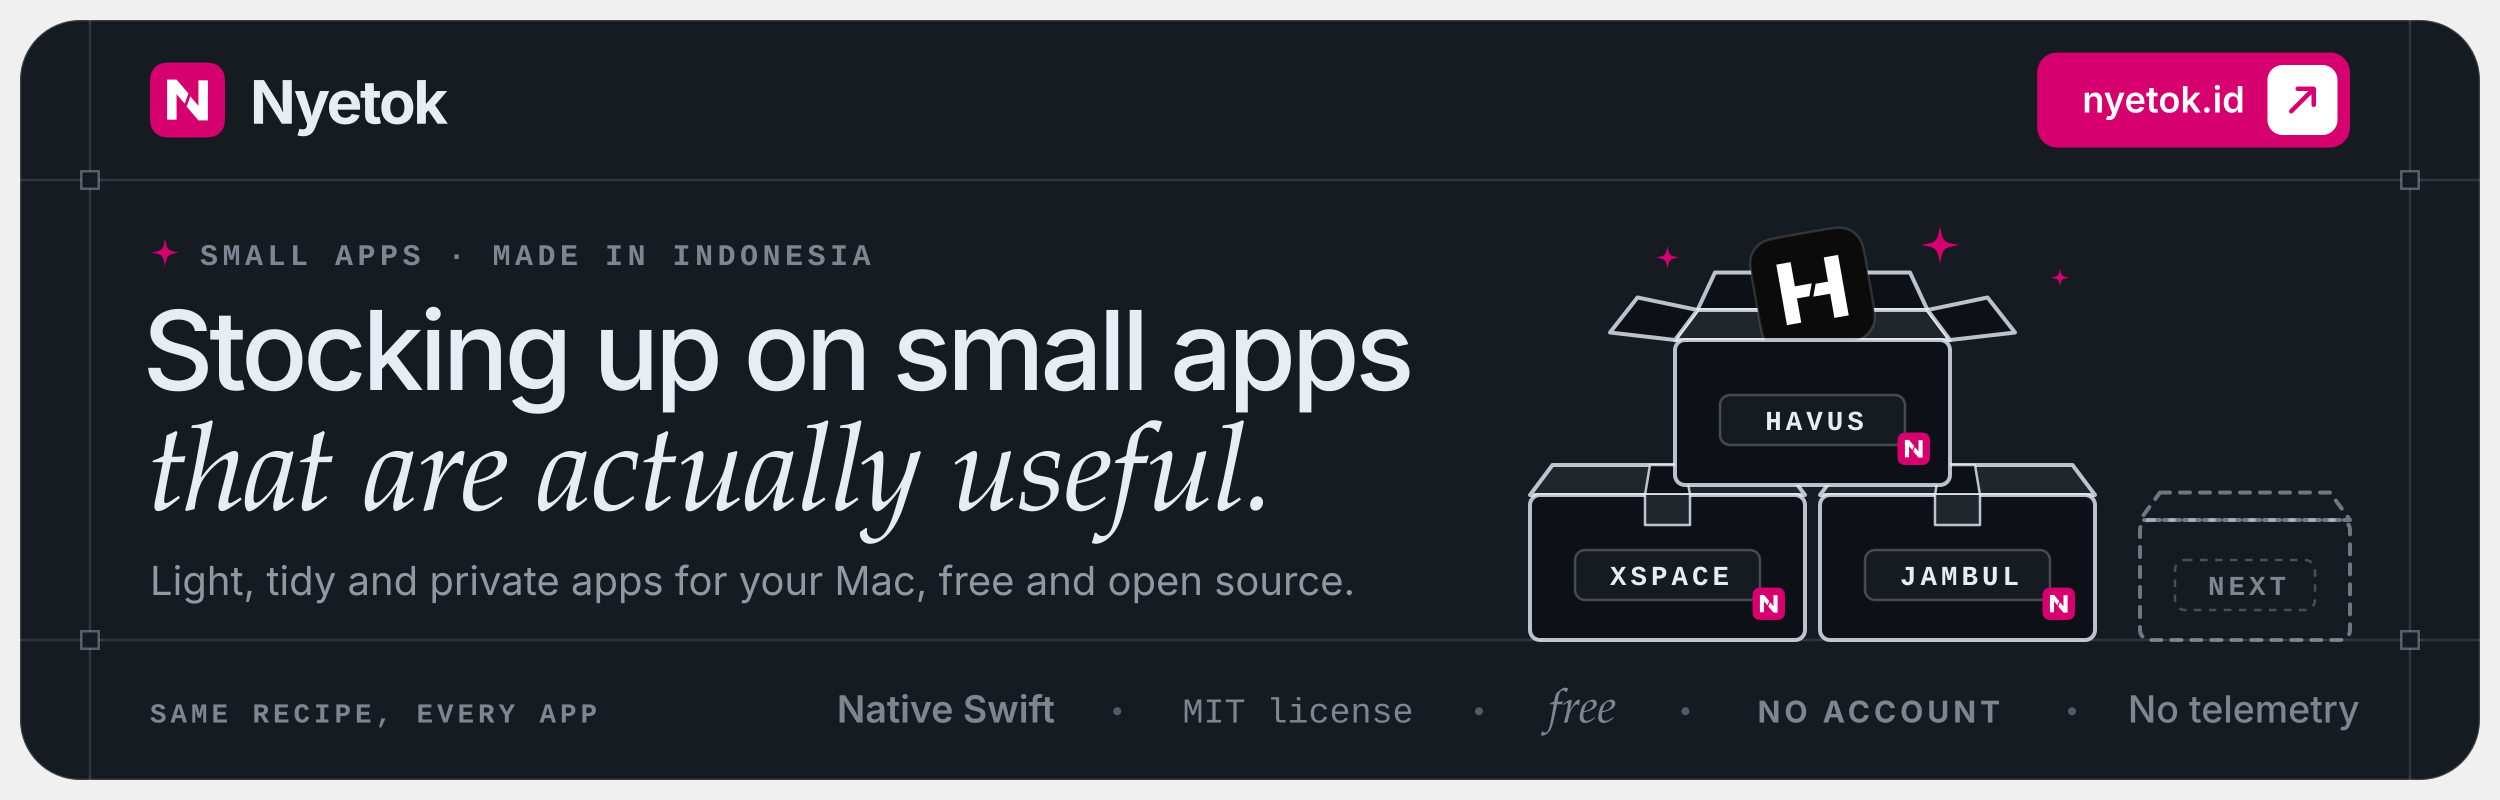
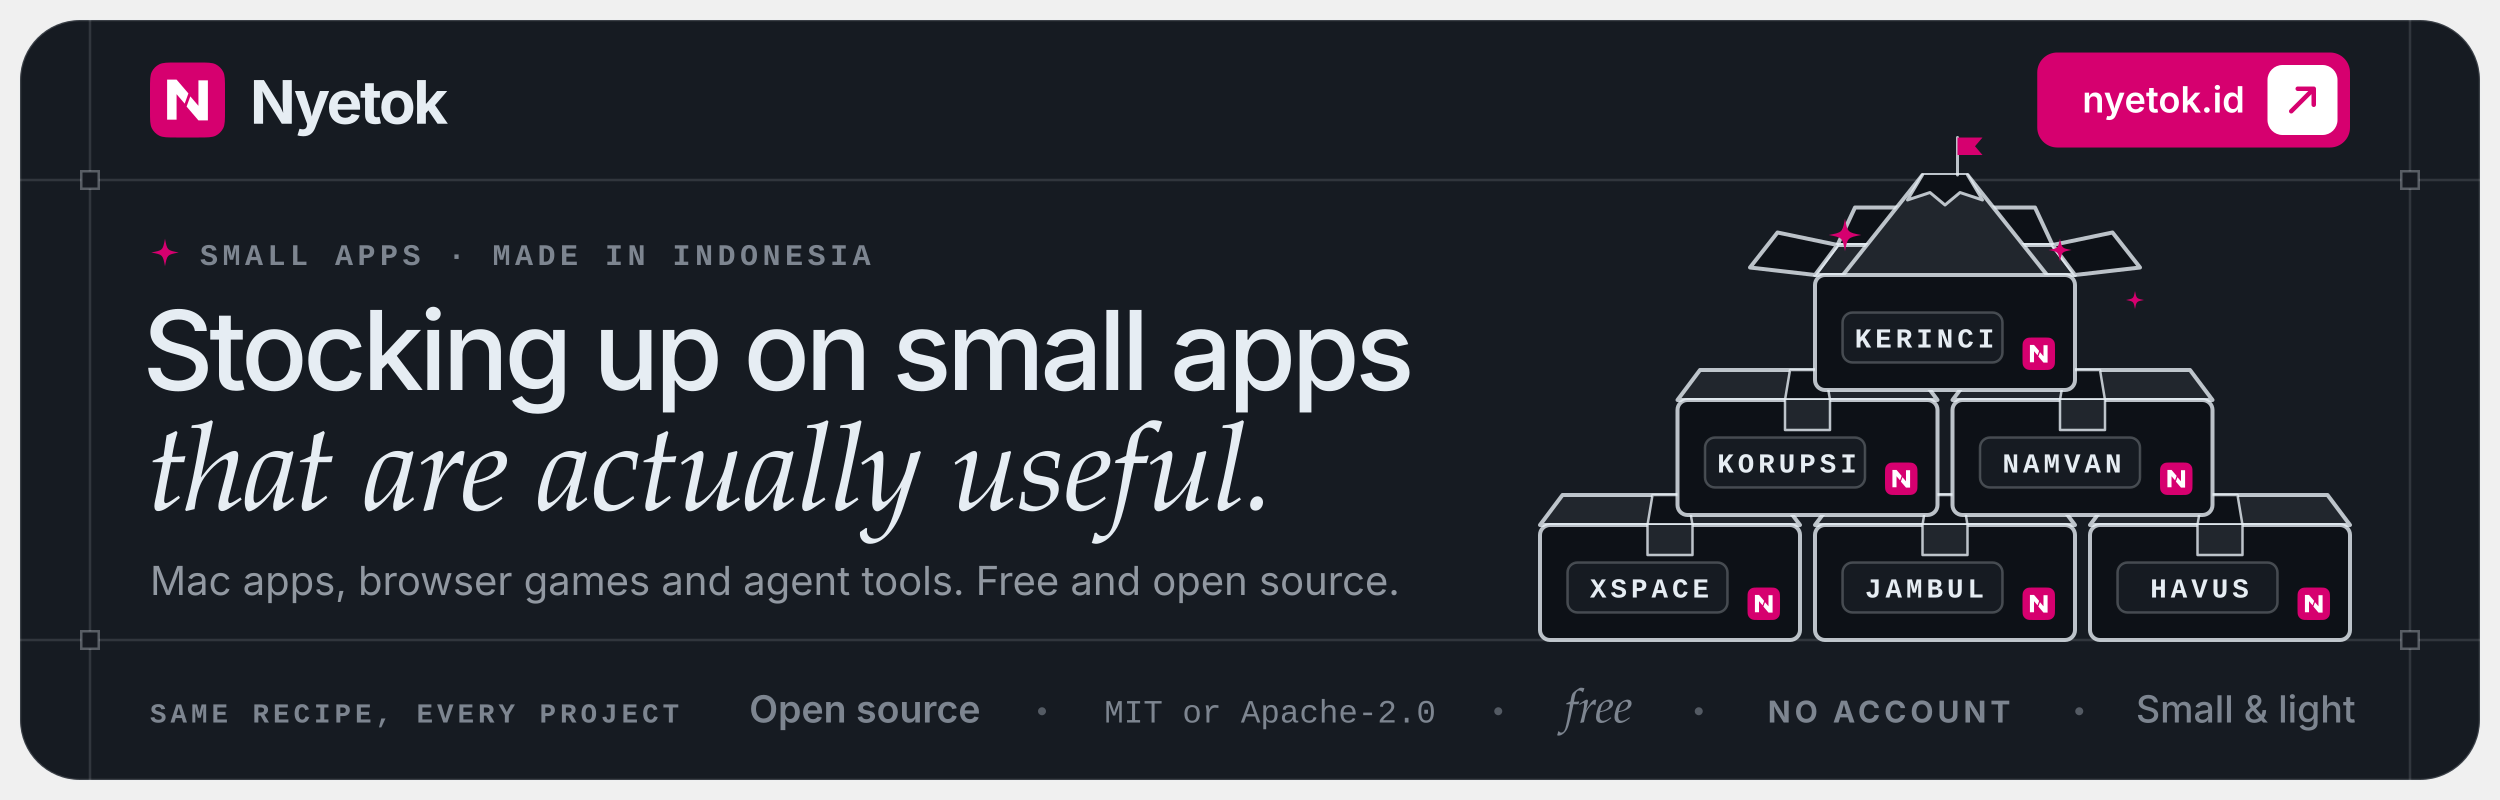
- <svg xmlns="http://www.w3.org/2000/svg" width="1000" height="320" viewBox="0 0 1000 320" role="img" aria-label="Nyetok: stocking up on small apps that are actually useful. Light, tidy and private apps for your Mac, free and open source, made in Indonesia. The same recipe in every app: native Swift, MIT license, free, no account, no telemetry. nyetok.id">
+ <svg xmlns="http://www.w3.org/2000/svg" width="1000" height="320" viewBox="0 0 1000 320" role="img" aria-label="Nyetok: stocking up on small apps that are actually useful. Mac apps, browser games and agent tools, free and open source, made in Indonesia. The same recipe in every project: open source under MIT or Apache-2.0, free, no account, small and light. nyetok.id">
  <style>text{font-family:"Inter",-apple-system,BlinkMacSystemFont,"Segoe UI","Noto Sans",Helvetica,Arial,sans-serif}.mono{font-family:ui-monospace,SFMono-Regular,"SF Mono",Menlo,Consolas,"Liberation Mono",monospace}.serif{font-family:"Instrument Serif","Iowan Old Style","Palatino Linotype",Palatino,Georgia,serif;font-style:italic}.grow{transform-box:fill-box;transform-origin:center}@media (prefers-reduced-motion:reduce){*{animation:none!important}}@keyframes bob{0%,100%{transform:translateY(0)}50%{transform:translateY(-4px)}}.bob{animation:bob 3.6s ease-in-out infinite}@keyframes tw{0%,100%{opacity:.3;transform:scale(.55)}50%{opacity:1;transform:scale(1)}}.tw{animation:tw 2.8s ease-in-out infinite both}</style>
  <defs>
    <clipPath id="c">
      <rect x="8" y="8" width="984" height="304" rx="24" />
    </clipPath>
  </defs>
  <rect x="8" y="8" width="984" height="304" rx="24" fill="#161b22" stroke="#e6edf3" stroke-opacity="0.18" />
  <g clip-path="url(#c)" fill="none" stroke="#e6edf3" stroke-opacity="0.13">
    <path d="M36 8V312" />
    <path d="M964 8V312" />
    <path d="M8 72H992" />
    <path d="M8 256H992" />
  </g>
  <rect x="32.5" y="68.5" width="7" height="7" fill="#161b22" stroke="#e6edf3" stroke-opacity="0.32" />
  <rect x="32.5" y="252.5" width="7" height="7" fill="#161b22" stroke="#e6edf3" stroke-opacity="0.32" />
  <rect x="960.5" y="68.5" width="7" height="7" fill="#161b22" stroke="#e6edf3" stroke-opacity="0.32" />
  <rect x="960.5" y="252.5" width="7" height="7" fill="#161b22" stroke="#e6edf3" stroke-opacity="0.32" />
  <g transform="translate(60 25) scale(0.03641) translate(-100 -100)">
    <path d="M396.64 100h230.72c103.83 0 155.75 0 195.41 20.21a185.4 185.4 0 0 1 81.02 81.02C924 240.89 924 292.81 924 396.64v230.72c0 103.83 0 155.75-20.21 195.41a185.4 185.4 0 0 1-81.02 81.02C783.11 924 731.19 924 627.36 924H396.64c-103.83 0-155.75 0-195.41-20.21a185.4 185.4 0 0 1-81.02-81.02C100 783.11 100 731.19 100 627.36V396.64c0-103.83 0-155.75 20.21-195.41a185.4 185.4 0 0 1 81.02-81.02C240.89 100 292.81 100 396.64 100Z" fill="#d6006f" />
    <path d="M288 728V288h104l129.98 151.64-40.88 112.31L392 448v280ZM736 296v440H632L502.02 584.36l40.88-112.31L632 576V296Z" fill="#fff" />
  </g>
  <text x="100" y="49.5" font-size="24" fill="#e6edf3" font-weight="650" letter-spacing="-0.96">Nyetok</text>
  <rect x="814.9" y="21" width="125.1" height="38" rx="8" fill="#d6006f" />
  <text x="832.909" y="45" font-size="14.5" fill="#fff" font-weight="600">nyetok.id</text>
  <rect x="907.0" y="26" width="28" height="28" rx="6" fill="#fff" />
  <path d="M916.5 44.5L925.5 35.5M919.1 35.5H925.5V41.9" fill="none" stroke="#d6006f" stroke-width="1.8" stroke-linecap="round" stroke-linejoin="round" />
  <path d="M66 95.5C66.88 100.12 66.88 100.12 71.5 101C66.88 101.88 66.88 101.88 66 106.5C65.12 101.88 65.12 101.88 60.5 101C65.12 100.12 65.12 100.12 66 95.5Z" fill="#d6006f" />
  <text x="80" y="106" font-size="12" fill="#7d8590" class="mono" font-weight="600" letter-spacing="1.8">SMALL APPS · MADE IN INDONESIA</text>
  <text x="57" y="156" font-size="44" fill="#e6edf3" font-weight="500" letter-spacing="-1.76">Stocking up on small apps</text>
  <text x="59" y="204" font-size="49" fill="#e6edf3" class="serif" letter-spacing="-0.4">that are actually useful.</text>
-   <text x="60" y="238" font-size="16" fill="#9198a1">Light, tidy and private apps for your Mac, free and open source.</text>
-   <text x="60" y="289" font-size="11" fill="#7d8590" class="mono" font-weight="600" letter-spacing="1.6">SAME RECIPE, EVERY APP</text>
-   <text x="378.364" y="289" font-size="15" fill="#7d8590" font-weight="600" text-anchor="middle">Native Swift</text>
-   <circle cx="446.9" cy="284.5" r="1.6" fill="#7d8590" fill-opacity=".6" />
-   <text x="519.213" y="289" font-size="14" fill="#7d8590" class="mono" text-anchor="middle">MIT license</text>
-   <circle cx="591.6" cy="284.5" r="1.6" fill="#7d8590" fill-opacity=".6" />
-   <text x="632.899" y="289" font-size="19" fill="#7d8590" class="serif" text-anchor="middle">free</text>
-   <circle cx="674.2" cy="284.5" r="1.6" fill="#7d8590" fill-opacity=".6" />
-   <text x="751.539" y="289" font-size="12" fill="#7d8590" font-weight="700" letter-spacing="1.6" text-anchor="middle">NO ACCOUNT</text>
-   <circle cx="828.8" cy="284.5" r="1.6" fill="#7d8590" fill-opacity=".6" />
-   <text x="897.49" y="289" font-size="15" fill="#7d8590" font-weight="500" text-anchor="middle">No telemetry</text>
-   <path d="M621 186H713L722 198H612Z" fill="#21262d" stroke="#e6edf3" stroke-opacity="0.80" stroke-width="1.6" stroke-linejoin="round" stroke-linecap="round" />
-   <path d="M660 186H674L676 198H658Z" fill="#0d1117" stroke="#e6edf3" stroke-opacity="0.80" stroke-width="1" stroke-linejoin="round" stroke-linecap="round" />
-   <rect x="612" y="198" width="110" height="58" rx="4" fill="#0d1117" stroke="#e6edf3" stroke-opacity="0.80" stroke-width="1.6" stroke-linejoin="round" stroke-linecap="round" />
-   <path d="M658 198V210H676V198" fill="#21262d" stroke="#e6edf3" stroke-opacity="0.80" stroke-width="1" stroke-linejoin="round" stroke-linecap="round" />
-   <rect x="630" y="220" width="74" height="20" rx="4" fill="#161b22" stroke="#e6edf3" stroke-opacity="0.25" />
-   <text x="667.8" y="234" font-size="11" fill="#e6edf3" class="mono" font-weight="700" letter-spacing="1.6" text-anchor="middle">XSPACE</text>
-   <g transform="translate(701 235) scale(0.01578) translate(-100 -100)">
+   <text x="60" y="238" font-size="16" fill="#9198a1">Mac apps, browser games and agent tools. Free and open source.</text>
+   <text x="60" y="289" font-size="11" fill="#7d8590" class="mono" font-weight="600" letter-spacing="1.6">SAME RECIPE, EVERY PROJECT</text>
+   <text x="345.943" y="289" font-size="15" fill="#7d8590" font-weight="600" text-anchor="middle">Open source</text>
+   <circle cx="416.8" cy="284.5" r="1.6" fill="#7d8590" fill-opacity=".6" />
+   <text x="508.048" y="289" font-size="13" fill="#7d8590" class="mono" text-anchor="middle">MIT or Apache-2.0</text>
+   <circle cx="599.3" cy="284.5" r="1.6" fill="#7d8590" fill-opacity=".6" />
+   <text x="639.41" y="289" font-size="19" fill="#7d8590" class="serif" text-anchor="middle">free</text>
+   <circle cx="679.5" cy="284.5" r="1.6" fill="#7d8590" fill-opacity=".6" />
+   <text x="755.628" y="289" font-size="12" fill="#7d8590" font-weight="700" letter-spacing="1.6" text-anchor="middle">NO ACCOUNT</text>
+   <circle cx="831.7" cy="284.5" r="1.6" fill="#7d8590" fill-opacity=".6" />
+   <text x="898.322" y="289" font-size="15" fill="#7d8590" font-weight="500" text-anchor="middle">Small &amp; light</text>
+   <path d="M625 198H711L720 210H616Z" fill="#21262d" stroke="#e6edf3" stroke-opacity="0.80" stroke-width="1.6" stroke-linejoin="round" stroke-linecap="round" />
+   <path d="M661 198H675L677 210H659Z" fill="#0d1117" stroke="#e6edf3" stroke-opacity="0.80" stroke-width="1" stroke-linejoin="round" stroke-linecap="round" />
+   <rect x="616" y="210" width="104" height="46" rx="4" fill="#0d1117" stroke="#e6edf3" stroke-opacity="0.80" stroke-width="1.6" stroke-linejoin="round" stroke-linecap="round" />
+   <path d="M659 210V222H677V210" fill="#21262d" stroke="#e6edf3" stroke-opacity="0.80" stroke-width="1" stroke-linejoin="round" stroke-linecap="round" />
+   <rect x="627" y="225" width="64" height="20" rx="4" fill="#161b22" stroke="#e6edf3" stroke-opacity="0.25" />
+   <text x="659.8" y="239" font-size="11" fill="#e6edf3" class="mono" font-weight="700" letter-spacing="1.6" text-anchor="middle">XSPACE</text>
+   <g transform="translate(699 235) scale(0.01578) translate(-100 -100)">
    <path d="M396.64 100h230.72c103.83 0 155.75 0 195.41 20.21a185.4 185.4 0 0 1 81.02 81.02C924 240.89 924 292.81 924 396.64v230.72c0 103.83 0 155.75-20.21 195.41a185.4 185.4 0 0 1-81.02 81.02C783.11 924 731.19 924 627.36 924H396.64c-103.83 0-155.75 0-195.41-20.21a185.4 185.4 0 0 1-81.02-81.02C100 783.11 100 731.19 100 627.36V396.64c0-103.83 0-155.75 20.21-195.41a185.4 185.4 0 0 1 81.02-81.02C240.89 100 292.81 100 396.64 100Z" fill="#d6006f" />
    <path d="M288 728V288h104l129.98 151.64-40.88 112.31L392 448v280ZM736 296v440H632L502.02 584.36l40.88-112.31L632 576V296Z" fill="#fff" />
  </g>
-   <path d="M737 186H829L838 198H728Z" fill="#21262d" stroke="#e6edf3" stroke-opacity="0.80" stroke-width="1.6" stroke-linejoin="round" stroke-linecap="round" />
-   <path d="M776 186H790L792 198H774Z" fill="#0d1117" stroke="#e6edf3" stroke-opacity="0.80" stroke-width="1" stroke-linejoin="round" stroke-linecap="round" />
-   <rect x="728" y="198" width="110" height="58" rx="4" fill="#0d1117" stroke="#e6edf3" stroke-opacity="0.80" stroke-width="1.6" stroke-linejoin="round" stroke-linecap="round" />
-   <path d="M774 198V210H792V198" fill="#21262d" stroke="#e6edf3" stroke-opacity="0.80" stroke-width="1" stroke-linejoin="round" stroke-linecap="round" />
-   <rect x="746" y="220" width="74" height="20" rx="4" fill="#161b22" stroke="#e6edf3" stroke-opacity="0.25" />
-   <text x="783.8" y="234" font-size="11" fill="#e6edf3" class="mono" font-weight="700" letter-spacing="1.6" text-anchor="middle">JAMBUL</text>
-   <g transform="translate(817 235) scale(0.01578) translate(-100 -100)">
+   <path d="M735 198H821L830 210H726Z" fill="#21262d" stroke="#e6edf3" stroke-opacity="0.80" stroke-width="1.6" stroke-linejoin="round" stroke-linecap="round" />
+   <path d="M771 198H785L787 210H769Z" fill="#0d1117" stroke="#e6edf3" stroke-opacity="0.80" stroke-width="1" stroke-linejoin="round" stroke-linecap="round" />
+   <rect x="726" y="210" width="104" height="46" rx="4" fill="#0d1117" stroke="#e6edf3" stroke-opacity="0.80" stroke-width="1.6" stroke-linejoin="round" stroke-linecap="round" />
+   <path d="M769 210V222H787V210" fill="#21262d" stroke="#e6edf3" stroke-opacity="0.80" stroke-width="1" stroke-linejoin="round" stroke-linecap="round" />
+   <rect x="737" y="225" width="64" height="20" rx="4" fill="#161b22" stroke="#e6edf3" stroke-opacity="0.25" />
+   <text x="769.8" y="239" font-size="11" fill="#e6edf3" class="mono" font-weight="700" letter-spacing="1.6" text-anchor="middle">JAMBUL</text>
+   <g transform="translate(809 235) scale(0.01578) translate(-100 -100)">
    <path d="M396.64 100h230.72c103.83 0 155.75 0 195.41 20.21a185.4 185.4 0 0 1 81.02 81.02C924 240.89 924 292.81 924 396.64v230.72c0 103.83 0 155.75-20.21 195.41a185.4 185.4 0 0 1-81.02 81.02C783.11 924 731.19 924 627.36 924H396.64c-103.83 0-155.75 0-195.41-20.21a185.4 185.4 0 0 1-81.02-81.02C100 783.11 100 731.19 100 627.36V396.64c0-103.83 0-155.75 20.21-195.41a185.4 185.4 0 0 1 81.02-81.02C240.89 100 292.81 100 396.64 100Z" fill="#d6006f" />
    <path d="M288 728V288h104l129.98 151.64-40.88 112.31L392 448v280ZM736 296v440H632L502.02 584.36l40.88-112.31L632 576V296Z" fill="#fff" />
  </g>
-   <path d="M679 124H771L764 109H686Z" fill="#0d1117" stroke="#e6edf3" stroke-opacity="0.80" stroke-width="1.6" stroke-linejoin="round" stroke-linecap="round" />
-   <path d="M679 124H771L780 136H670Z" fill="#21262d" stroke="#e6edf3" stroke-opacity="0.80" stroke-width="1.6" stroke-linejoin="round" stroke-linecap="round" />
-   <g class="bob">
-     <g transform="rotate(-10 725 116)">
-       <g transform="translate(702 93) scale(0.05583) translate(-100 -100)">
-         <path d="M396.64 100h230.72c103.83 0 155.75 0 195.41 20.21a185.4 185.4 0 0 1 81.02 81.02C924 240.89 924 292.81 924 396.64v230.72c0 103.83 0 155.75-20.21 195.41a185.4 185.4 0 0 1-81.02 81.02C783.11 924 731.19 924 627.36 924H396.64c-103.83 0-155.75 0-195.41-20.21a185.4 185.4 0 0 1-81.02-81.02C100 783.11 100 731.19 100 627.36V396.64c0-103.83 0-155.75 20.21-195.41a185.4 185.4 0 0 1 81.02-81.02C240.89 100 292.81 100 396.64 100Z" fill="#0b0b0c" stroke="#fff" stroke-opacity="0.14" stroke-width="17.9" />
-         <path d="M288 288H392V464H514.57L482.54 552H392V728H288ZM736 736H632V560H509.43L541.46 472H632V296H736Z" fill="#fff" />
-       </g>
-     </g>
-   </g>
-   <path d="M670 136L679 124L655 119L644 133Z" fill="#0d1117" stroke="#e6edf3" stroke-opacity="0.80" stroke-width="1.6" stroke-linejoin="round" stroke-linecap="round" />
-   <path d="M780 136L771 124L795 119L806 133Z" fill="#0d1117" stroke="#e6edf3" stroke-opacity="0.80" stroke-width="1.6" stroke-linejoin="round" stroke-linecap="round" />
-   <rect x="670" y="136" width="110" height="58" rx="4" fill="#0d1117" stroke="#e6edf3" stroke-opacity="0.80" stroke-width="1.6" stroke-linejoin="round" stroke-linecap="round" />
-   <rect x="688" y="158" width="74" height="20" rx="4" fill="#161b22" stroke="#e6edf3" stroke-opacity="0.25" />
-   <text x="725.8" y="172" font-size="11" fill="#e6edf3" class="mono" font-weight="700" letter-spacing="1.6" text-anchor="middle">HAVUS</text>
-   <g transform="translate(759 173) scale(0.01578) translate(-100 -100)">
+   <path d="M845 198H931L940 210H836Z" fill="#21262d" stroke="#e6edf3" stroke-opacity="0.80" stroke-width="1.6" stroke-linejoin="round" stroke-linecap="round" />
+   <path d="M881 198H895L897 210H879Z" fill="#0d1117" stroke="#e6edf3" stroke-opacity="0.80" stroke-width="1" stroke-linejoin="round" stroke-linecap="round" />
+   <rect x="836" y="210" width="104" height="46" rx="4" fill="#0d1117" stroke="#e6edf3" stroke-opacity="0.80" stroke-width="1.6" stroke-linejoin="round" stroke-linecap="round" />
+   <path d="M879 210V222H897V210" fill="#21262d" stroke="#e6edf3" stroke-opacity="0.80" stroke-width="1" stroke-linejoin="round" stroke-linecap="round" />
+   <rect x="847" y="225" width="64" height="20" rx="4" fill="#161b22" stroke="#e6edf3" stroke-opacity="0.25" />
+   <text x="879.8" y="239" font-size="11" fill="#e6edf3" class="mono" font-weight="700" letter-spacing="1.6" text-anchor="middle">HAVUS</text>
+   <g transform="translate(919 235) scale(0.01578) translate(-100 -100)">
    <path d="M396.64 100h230.72c103.83 0 155.75 0 195.41 20.21a185.4 185.4 0 0 1 81.02 81.02C924 240.89 924 292.81 924 396.64v230.72c0 103.83 0 155.75-20.21 195.41a185.4 185.4 0 0 1-81.02 81.02C783.11 924 731.19 924 627.36 924H396.64c-103.83 0-155.75 0-195.41-20.21a185.4 185.4 0 0 1-81.02-81.02C100 783.11 100 731.19 100 627.36V396.64c0-103.83 0-155.75 20.21-195.41a185.4 185.4 0 0 1 81.02-81.02C240.89 100 292.81 100 396.64 100Z" fill="#d6006f" />
    <path d="M288 728V288h104l129.98 151.64-40.88 112.31L392 448v280ZM736 296v440H632L502.02 584.36l40.88-112.31L632 576V296Z" fill="#fff" />
  </g>
-   <path d="M776 90.5C777.2 96.8 777.2 96.8 783.5 98C777.2 99.2 777.2 99.2 776 105.5C774.8 99.2 774.8 99.2 768.5 98C774.8 96.8 774.8 96.8 776 90.5Z" fill="#d6006f" class="grow tw" style="animation-delay:0s" />
-   <path d="M667 98.4C667.736 102.264 667.736 102.264 671.6 103C667.736 103.736 667.736 103.736 667 107.6C666.264 103.736 666.264 103.736 662.4 103C666.264 102.264 666.264 102.264 667 98.4Z" fill="#d6006f" class="grow tw" style="animation-delay:0.8s" />
-   <path d="M824 107.4C824.576 110.424 824.576 110.424 827.6 111C824.576 111.576 824.576 111.576 824 114.6C823.424 111.576 823.424 111.576 820.4 111C823.424 110.424 823.424 110.424 824 107.4Z" fill="#d6006f" class="grow tw" style="animation-delay:1.5s" />
-   <path d="M864 197H932L940 208H856Z" fill="none" stroke="#e6edf3" stroke-opacity="0.44" stroke-width="1.6" stroke-linejoin="round" stroke-linecap="round" stroke-dasharray="4 4" />
-   <rect x="856" y="208" width="84" height="48" rx="4" fill="none" stroke="#e6edf3" stroke-opacity="0.44" stroke-width="1.6" stroke-linejoin="round" stroke-linecap="round" stroke-dasharray="4 4" />
-   <rect x="870" y="224" width="56" height="20" rx="4" fill="#161b22" stroke="#e6edf3" stroke-opacity="0.25" stroke-dasharray="3 3" />
-   <text x="898.8" y="238" font-size="11" fill="#7d8590" class="mono" font-weight="700" letter-spacing="1.6" text-anchor="middle">NEXT</text>
+   <path d="M680 148H766L775 160H671Z" fill="#21262d" stroke="#e6edf3" stroke-opacity="0.80" stroke-width="1.6" stroke-linejoin="round" stroke-linecap="round" />
+   <path d="M716 148H730L732 160H714Z" fill="#0d1117" stroke="#e6edf3" stroke-opacity="0.80" stroke-width="1" stroke-linejoin="round" stroke-linecap="round" />
+   <rect x="671" y="160" width="104" height="46" rx="4" fill="#0d1117" stroke="#e6edf3" stroke-opacity="0.80" stroke-width="1.6" stroke-linejoin="round" stroke-linecap="round" />
+   <path d="M714 160V172H732V160" fill="#21262d" stroke="#e6edf3" stroke-opacity="0.80" stroke-width="1" stroke-linejoin="round" stroke-linecap="round" />
+   <rect x="682" y="175" width="64" height="20" rx="4" fill="#161b22" stroke="#e6edf3" stroke-opacity="0.25" />
+   <text x="714.8" y="189" font-size="11" fill="#e6edf3" class="mono" font-weight="700" letter-spacing="1.6" text-anchor="middle">KORUPSI</text>
+   <g transform="translate(754 185) scale(0.01578) translate(-100 -100)">
+     <path d="M396.64 100h230.72c103.83 0 155.75 0 195.41 20.21a185.4 185.4 0 0 1 81.02 81.02C924 240.89 924 292.81 924 396.64v230.72c0 103.83 0 155.75-20.21 195.41a185.4 185.4 0 0 1-81.02 81.02C783.11 924 731.19 924 627.36 924H396.64c-103.83 0-155.75 0-195.41-20.21a185.4 185.4 0 0 1-81.02-81.02C100 783.11 100 731.19 100 627.36V396.64c0-103.83 0-155.75 20.21-195.41a185.4 185.4 0 0 1 81.02-81.02C240.89 100 292.81 100 396.64 100Z" fill="#d6006f" />
+     <path d="M288 728V288h104l129.98 151.64-40.88 112.31L392 448v280ZM736 296v440H632L502.02 584.36l40.88-112.31L632 576V296Z" fill="#fff" />
+   </g>
+   <path d="M790 148H876L885 160H781Z" fill="#21262d" stroke="#e6edf3" stroke-opacity="0.80" stroke-width="1.6" stroke-linejoin="round" stroke-linecap="round" />
+   <path d="M826 148H840L842 160H824Z" fill="#0d1117" stroke="#e6edf3" stroke-opacity="0.80" stroke-width="1" stroke-linejoin="round" stroke-linecap="round" />
+   <rect x="781" y="160" width="104" height="46" rx="4" fill="#0d1117" stroke="#e6edf3" stroke-opacity="0.80" stroke-width="1.6" stroke-linejoin="round" stroke-linecap="round" />
+   <path d="M824 160V172H842V160" fill="#21262d" stroke="#e6edf3" stroke-opacity="0.80" stroke-width="1" stroke-linejoin="round" stroke-linecap="round" />
+   <rect x="792" y="175" width="64" height="20" rx="4" fill="#161b22" stroke="#e6edf3" stroke-opacity="0.25" />
+   <text x="824.8" y="189" font-size="11" fill="#e6edf3" class="mono" font-weight="700" letter-spacing="1.6" text-anchor="middle">NAMVAN</text>
+   <g transform="translate(864 185) scale(0.01578) translate(-100 -100)">
+     <path d="M396.64 100h230.72c103.83 0 155.75 0 195.41 20.21a185.4 185.4 0 0 1 81.02 81.02C924 240.89 924 292.81 924 396.64v230.72c0 103.83 0 155.75-20.21 195.41a185.4 185.4 0 0 1-81.02 81.02C783.11 924 731.19 924 627.36 924H396.64c-103.83 0-155.75 0-195.41-20.21a185.4 185.4 0 0 1-81.02-81.02C100 783.11 100 731.19 100 627.36V396.64c0-103.83 0-155.75 20.21-195.41a185.4 185.4 0 0 1 81.02-81.02C240.89 100 292.81 100 396.64 100Z" fill="#d6006f" />
+     <path d="M288 728V288h104l129.98 151.64-40.88 112.31L392 448v280ZM736 296v440H632L502.02 584.36l40.88-112.31L632 576V296Z" fill="#fff" />
+   </g>
+   <path d="M735 98H821L814 83H742Z" fill="#0d1117" stroke="#e6edf3" stroke-opacity="0.80" stroke-width="1.6" stroke-linejoin="round" stroke-linecap="round" />
+   <path d="M735 98H821L830 110H726Z" fill="#21262d" stroke="#e6edf3" stroke-opacity="0.80" stroke-width="1.6" stroke-linejoin="round" stroke-linecap="round" />
+   <g class="bob">
+     <path d="M734 114L769 70H787L822 114Z" fill="#21262d" stroke="#e6edf3" stroke-opacity="0.80" stroke-width="1.6" stroke-linejoin="round" stroke-linecap="round" />
+     <path d="M769 70L763 80L772 77L778 82L784 77L793 80L787 70" fill="#0d1117" stroke="#e6edf3" stroke-opacity="0.80" stroke-width="1.2" stroke-linejoin="round" stroke-linecap="round" />
+     <path d="M783 70V55" fill="none" stroke="#e6edf3" stroke-opacity="0.80" stroke-width="1.2" stroke-linejoin="round" stroke-linecap="round" />
+     <path d="M783 55h10l-3 3.5 3 3.5h-10Z" fill="#d6006f" />
+   </g>
+   <path d="M726 110L735 98L711 93L700 107Z" fill="#0d1117" stroke="#e6edf3" stroke-opacity="0.80" stroke-width="1.6" stroke-linejoin="round" stroke-linecap="round" />
+   <path d="M830 110L821 98L845 93L856 107Z" fill="#0d1117" stroke="#e6edf3" stroke-opacity="0.80" stroke-width="1.6" stroke-linejoin="round" stroke-linecap="round" />
+   <rect x="726" y="110" width="104" height="46" rx="4" fill="#0d1117" stroke="#e6edf3" stroke-opacity="0.80" stroke-width="1.6" stroke-linejoin="round" stroke-linecap="round" />
+   <rect x="737" y="125" width="64" height="20" rx="4" fill="#161b22" stroke="#e6edf3" stroke-opacity="0.25" />
+   <text x="769.8" y="139" font-size="11" fill="#e6edf3" class="mono" font-weight="700" letter-spacing="1.6" text-anchor="middle">KERINCI</text>
+   <g transform="translate(809 135) scale(0.01578) translate(-100 -100)">
+     <path d="M396.64 100h230.72c103.83 0 155.75 0 195.41 20.21a185.4 185.4 0 0 1 81.02 81.02C924 240.89 924 292.81 924 396.64v230.72c0 103.83 0 155.75-20.21 195.41a185.4 185.4 0 0 1-81.02 81.02C783.11 924 731.19 924 627.36 924H396.64c-103.83 0-155.75 0-195.41-20.21a185.4 185.4 0 0 1-81.02-81.02C100 783.11 100 731.19 100 627.36V396.64c0-103.83 0-155.75 20.21-195.41a185.4 185.4 0 0 1 81.02-81.02C240.89 100 292.81 100 396.64 100Z" fill="#d6006f" />
+     <path d="M288 728V288h104l129.98 151.64-40.88 112.31L392 448v280ZM736 296v440H632L502.02 584.36l40.88-112.31L632 576V296Z" fill="#fff" />
+   </g>
+   <path d="M738 87.5C739.04 92.96 739.04 92.96 744.5 94C739.04 95.04 739.04 95.04 738 100.5C736.96 95.04 736.96 95.04 731.5 94C736.96 92.96 736.96 92.96 738 87.5Z" fill="#d6006f" class="grow tw" style="animation-delay:0s" />
+   <path d="M824 95.4C824.736 99.264 824.736 99.264 828.6 100C824.736 100.736 824.736 100.736 824 104.6C823.264 100.736 823.264 100.736 819.4 100C823.264 99.264 823.264 99.264 824 95.4Z" fill="#d6006f" class="grow tw" style="animation-delay:0.8s" />
+   <path d="M854 116.4C854.576 119.424 854.576 119.424 857.6 120C854.576 120.576 854.576 120.576 854 123.6C853.424 120.576 853.424 120.576 850.4 120C853.424 119.424 853.424 119.424 854 116.4Z" fill="#d6006f" class="grow tw" style="animation-delay:1.5s" />
</svg>
